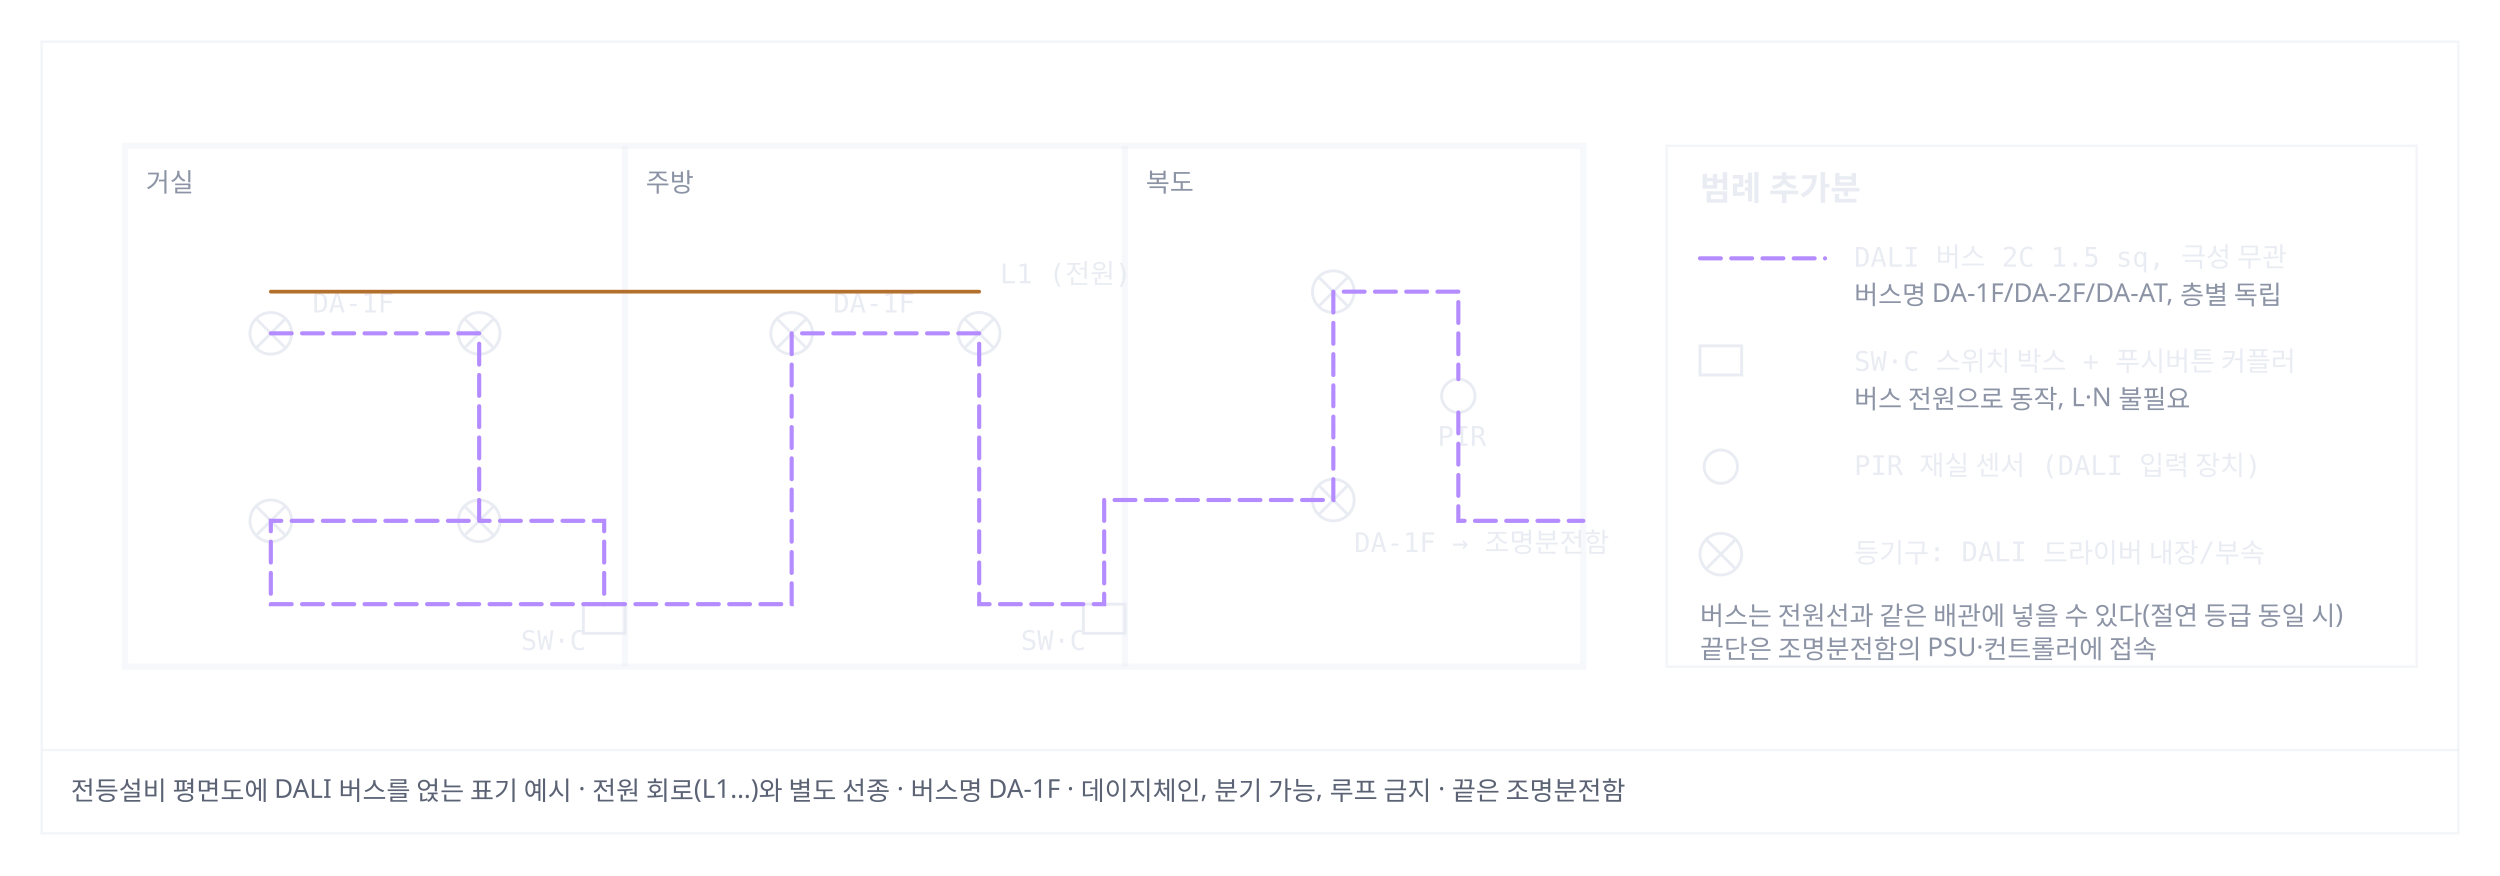
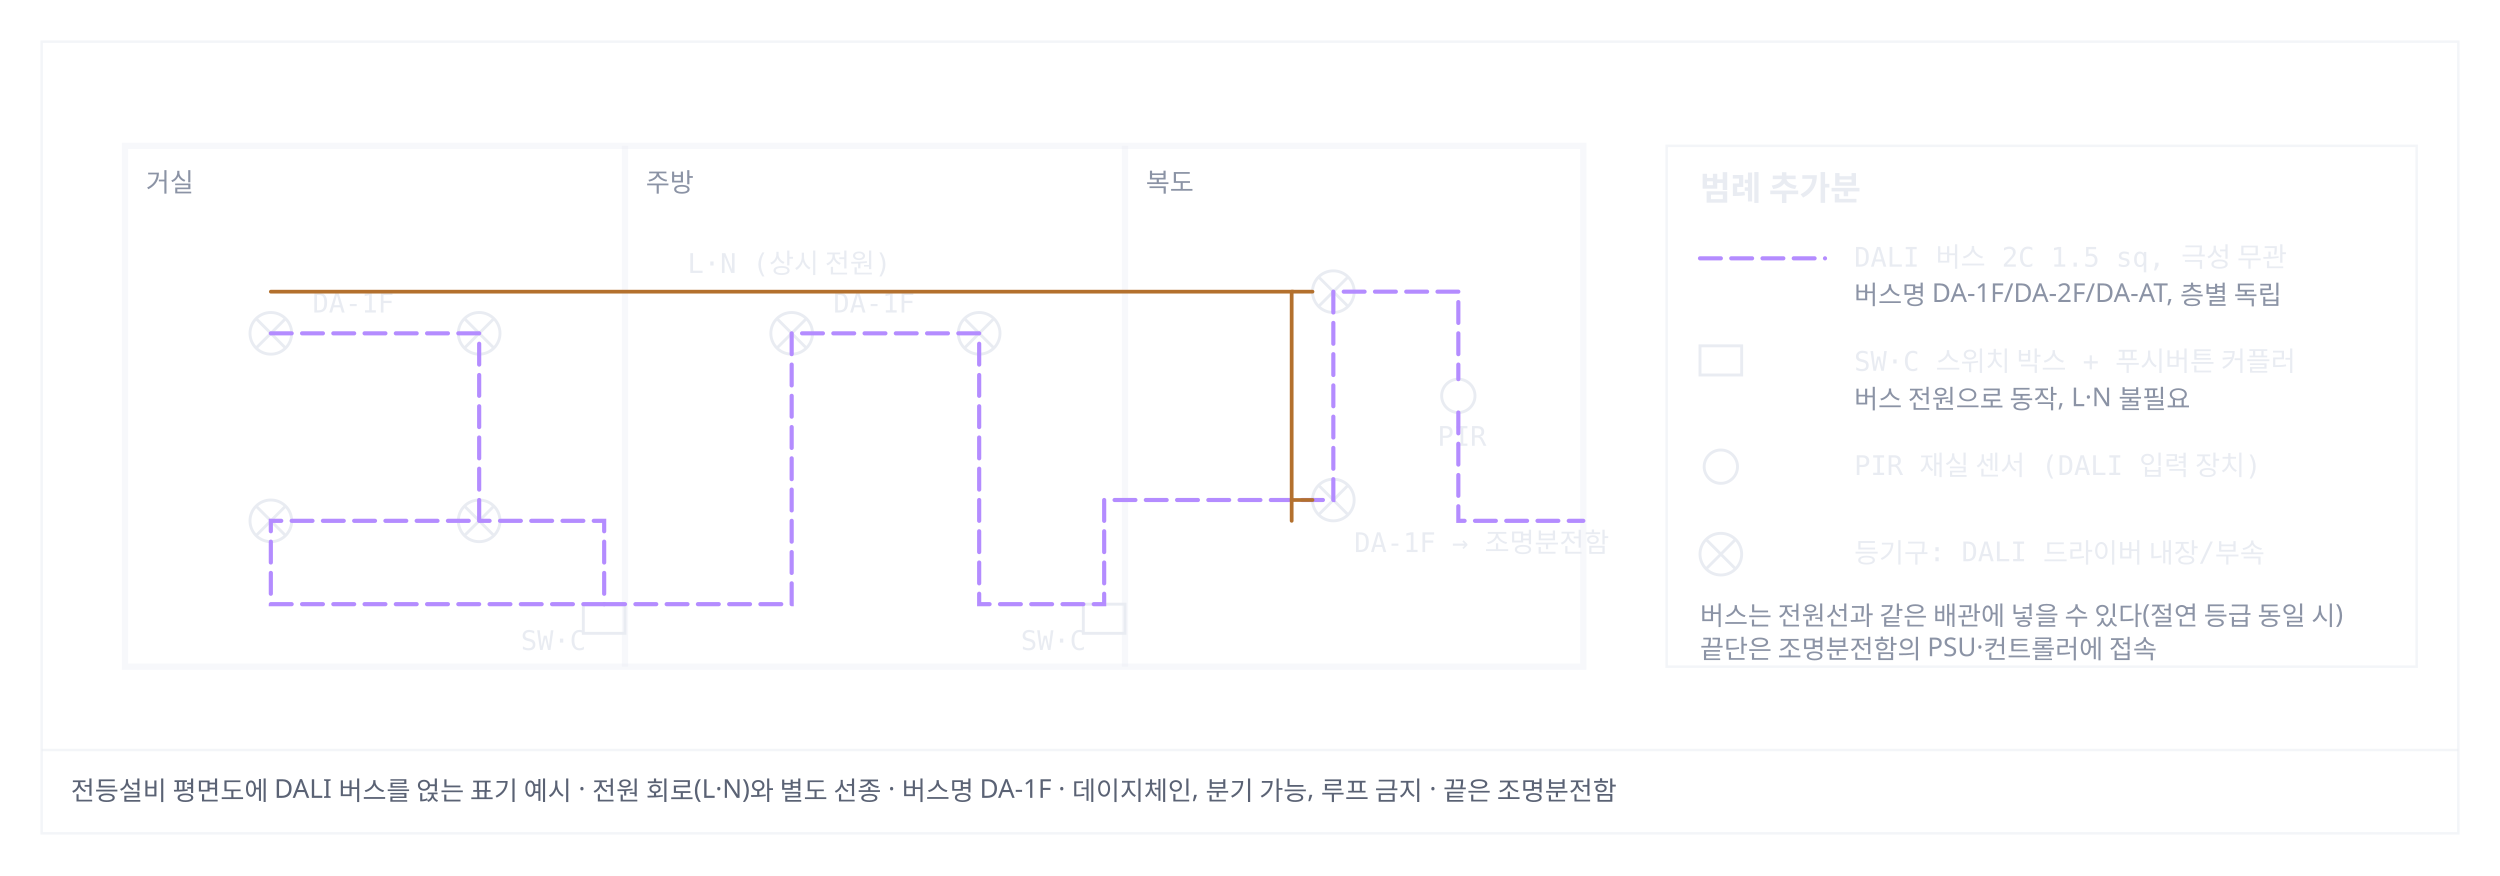
<svg xmlns="http://www.w3.org/2000/svg" viewBox="0 0 1200 420" font-family="Pretendard, Apple SD Gothic Neo, sans-serif">
  <defs>
    <style>
    .box{fill:none;stroke:#e9ecf2;stroke-opacity:.55;stroke-width:1.2}
    .wall{stroke:#e9ecf2;stroke-opacity:.35;stroke-width:3;fill:none}
    .pw{stroke:#b3702d;stroke-width:1.8;fill:none;stroke-linecap:round}
    .bus{stroke:#b48cff;stroke-width:2;fill:none;stroke-dasharray:10 5;stroke-linecap:round}
    .lab{fill:#e9ecf2;font-size:16px;font-weight:600}
    .t{fill:#e9ecf2;font-size:13px;font-family:"SF Mono",Menlo,Consolas,monospace}
    .sub{fill:#8b93a5;font-size:12.5px}.dim{fill:#5a6274;font-size:12.5px}
    .sym{fill:none;stroke:#e9ecf2;stroke-width:1.4}
  </style>
  </defs>
  <rect x="20" y="20" width="1160" height="380" class="box" />
  <line x1="20" y1="360" x2="1180" y2="360" class="box" />
-   <text x="34" y="384" class="dim">전등설비 평면도에 DALI 버스를 얹는 표기 예시 · 전원 회로(L1…)와 별도 선종 · 버스명 DA-1F · 데이지체인, 분기 가능, 루프 금지 · 끝은 조명분전함</text>
+   <text x="34" y="384" class="dim">전등설비 평면도에 DALI 버스를 얹는 표기 예시 · 전원 회로(L·N)와 별도 선종 · 버스명 DA-1F · 데이지체인, 분기 가능, 루프 금지 · 끝은 조명분전함</text>
  <g>
    <rect x="60" y="70" width="700" height="250" class="wall" />
    <line x1="300" y1="70" x2="300" y2="320" class="wall" />
    <line x1="540" y1="70" x2="540" y2="320" class="wall" />
    <text x="70" y="92" class="sub">거실</text>
    <text x="310" y="92" class="sub">주방</text>
    <text x="550" y="92" class="sub">복도</text>
    <g class="sym">
      <circle cx="130" cy="160" r="10" />
      <line x1="123" y1="153" x2="137" y2="167" />
      <line x1="137" y1="153" x2="123" y2="167" />
      <circle cx="230" cy="160" r="10" />
      <line x1="223" y1="153" x2="237" y2="167" />
      <line x1="237" y1="153" x2="223" y2="167" />
      <circle cx="130" cy="250" r="10" />
      <line x1="123" y1="243" x2="137" y2="257" />
      <line x1="137" y1="243" x2="123" y2="257" />
      <circle cx="230" cy="250" r="10" />
      <line x1="223" y1="243" x2="237" y2="257" />
      <line x1="237" y1="243" x2="223" y2="257" />
      <circle cx="380" cy="160" r="10" />
      <line x1="373" y1="153" x2="387" y2="167" />
      <line x1="387" y1="153" x2="373" y2="167" />
      <circle cx="470" cy="160" r="10" />
      <line x1="463" y1="153" x2="477" y2="167" />
      <line x1="477" y1="153" x2="463" y2="167" />
      <circle cx="640" cy="140" r="10" />
      <line x1="633" y1="133" x2="647" y2="147" />
      <line x1="647" y1="133" x2="633" y2="147" />
      <circle cx="640" cy="240" r="10" />
      <line x1="633" y1="233" x2="647" y2="247" />
      <line x1="647" y1="233" x2="633" y2="247" />
    </g>
    <rect x="280" y="290" width="20" height="14" class="sym" />
    <text x="250" y="312" class="t">SW·C</text>
    <rect x="520" y="290" width="20" height="14" class="sym" />
    <text x="490" y="312" class="t">SW·C</text>
    <circle cx="700" cy="190" r="8" class="sym" />
    <text x="690" y="214" class="t">PIR</text>
    <polyline points="130,160 230,160 230,250 130,250 130,290 290,290 290,250 230,250" class="bus" />
    <polyline points="290,290 380,290 380,160 470,160 470,290 530,290 530,240 640,240 640,140 700,140 700,182" class="bus" />
    <polyline points="700,198 700,250 760,250" class="bus" />
    <text x="150" y="150" class="t" fill="#b48cff">DA-1F</text>
    <text x="400" y="150" class="t" fill="#b48cff">DA-1F</text>
    <text x="650" y="265" class="t" fill="#b48cff">DA-1F → 조명분전함</text>
-     <polyline points="130,140 230,140 380,140 470,140" class="pw" />
-     <text x="480" y="136" class="t" fill="#b3702d">L1 (전원)</text>
+     <polyline points="130,140 230,140 380,140 470,140 620,140 620,250" class="pw" />
+     <polyline points="620,140 630,140" class="pw" />
+     <polyline points="620,240 630,240" class="pw" />
+     <text x="330" y="131" class="t" fill="#b3702d">L·N (상시 전원)</text>
  </g>
  <g>
    <rect x="800" y="70" width="360" height="250" class="box" />
    <text x="816" y="96" class="lab">범례 추가분</text>
    <line x1="816" y1="124" x2="876" y2="124" class="bus" />
    <text x="890" y="128" class="t">DALI 버스 2C 1.5 sq, 극성 무관</text>
    <text x="890" y="146" class="sub">버스명 DA-1F/DA-2F/DA-AT, 층별 독립</text>
    <rect x="816" y="166" width="20" height="14" class="sym" />
    <text x="890" y="178" class="t">SW·C 스위치 박스 + 푸시버튼 커플러</text>
    <text x="890" y="196" class="sub">버스 전원으로 동작, L·N 불필요</text>
    <circle cx="826" cy="224" r="8" class="sym" />
    <text x="890" y="228" class="t">PIR 재실 센서 (DALI 입력 장치)</text>
    <g class="sym">
      <circle cx="826" cy="266" r="10" />
      <line x1="819" y1="259" x2="833" y2="273" />
      <line x1="833" y1="259" x2="819" y2="273" />
    </g>
    <text x="890" y="270" class="t">등기구: DALI 드라이버 내장/부속</text>
    <text x="816" y="300" class="sub">버스는 전원선과 같은 배관에 넣을 수 있다(절연 등급 동일 시)</text>
    <text x="816" y="316" class="sub">끝단은 조명분전함의 PSU·컨트롤러에 접속</text>
  </g>
</svg>
